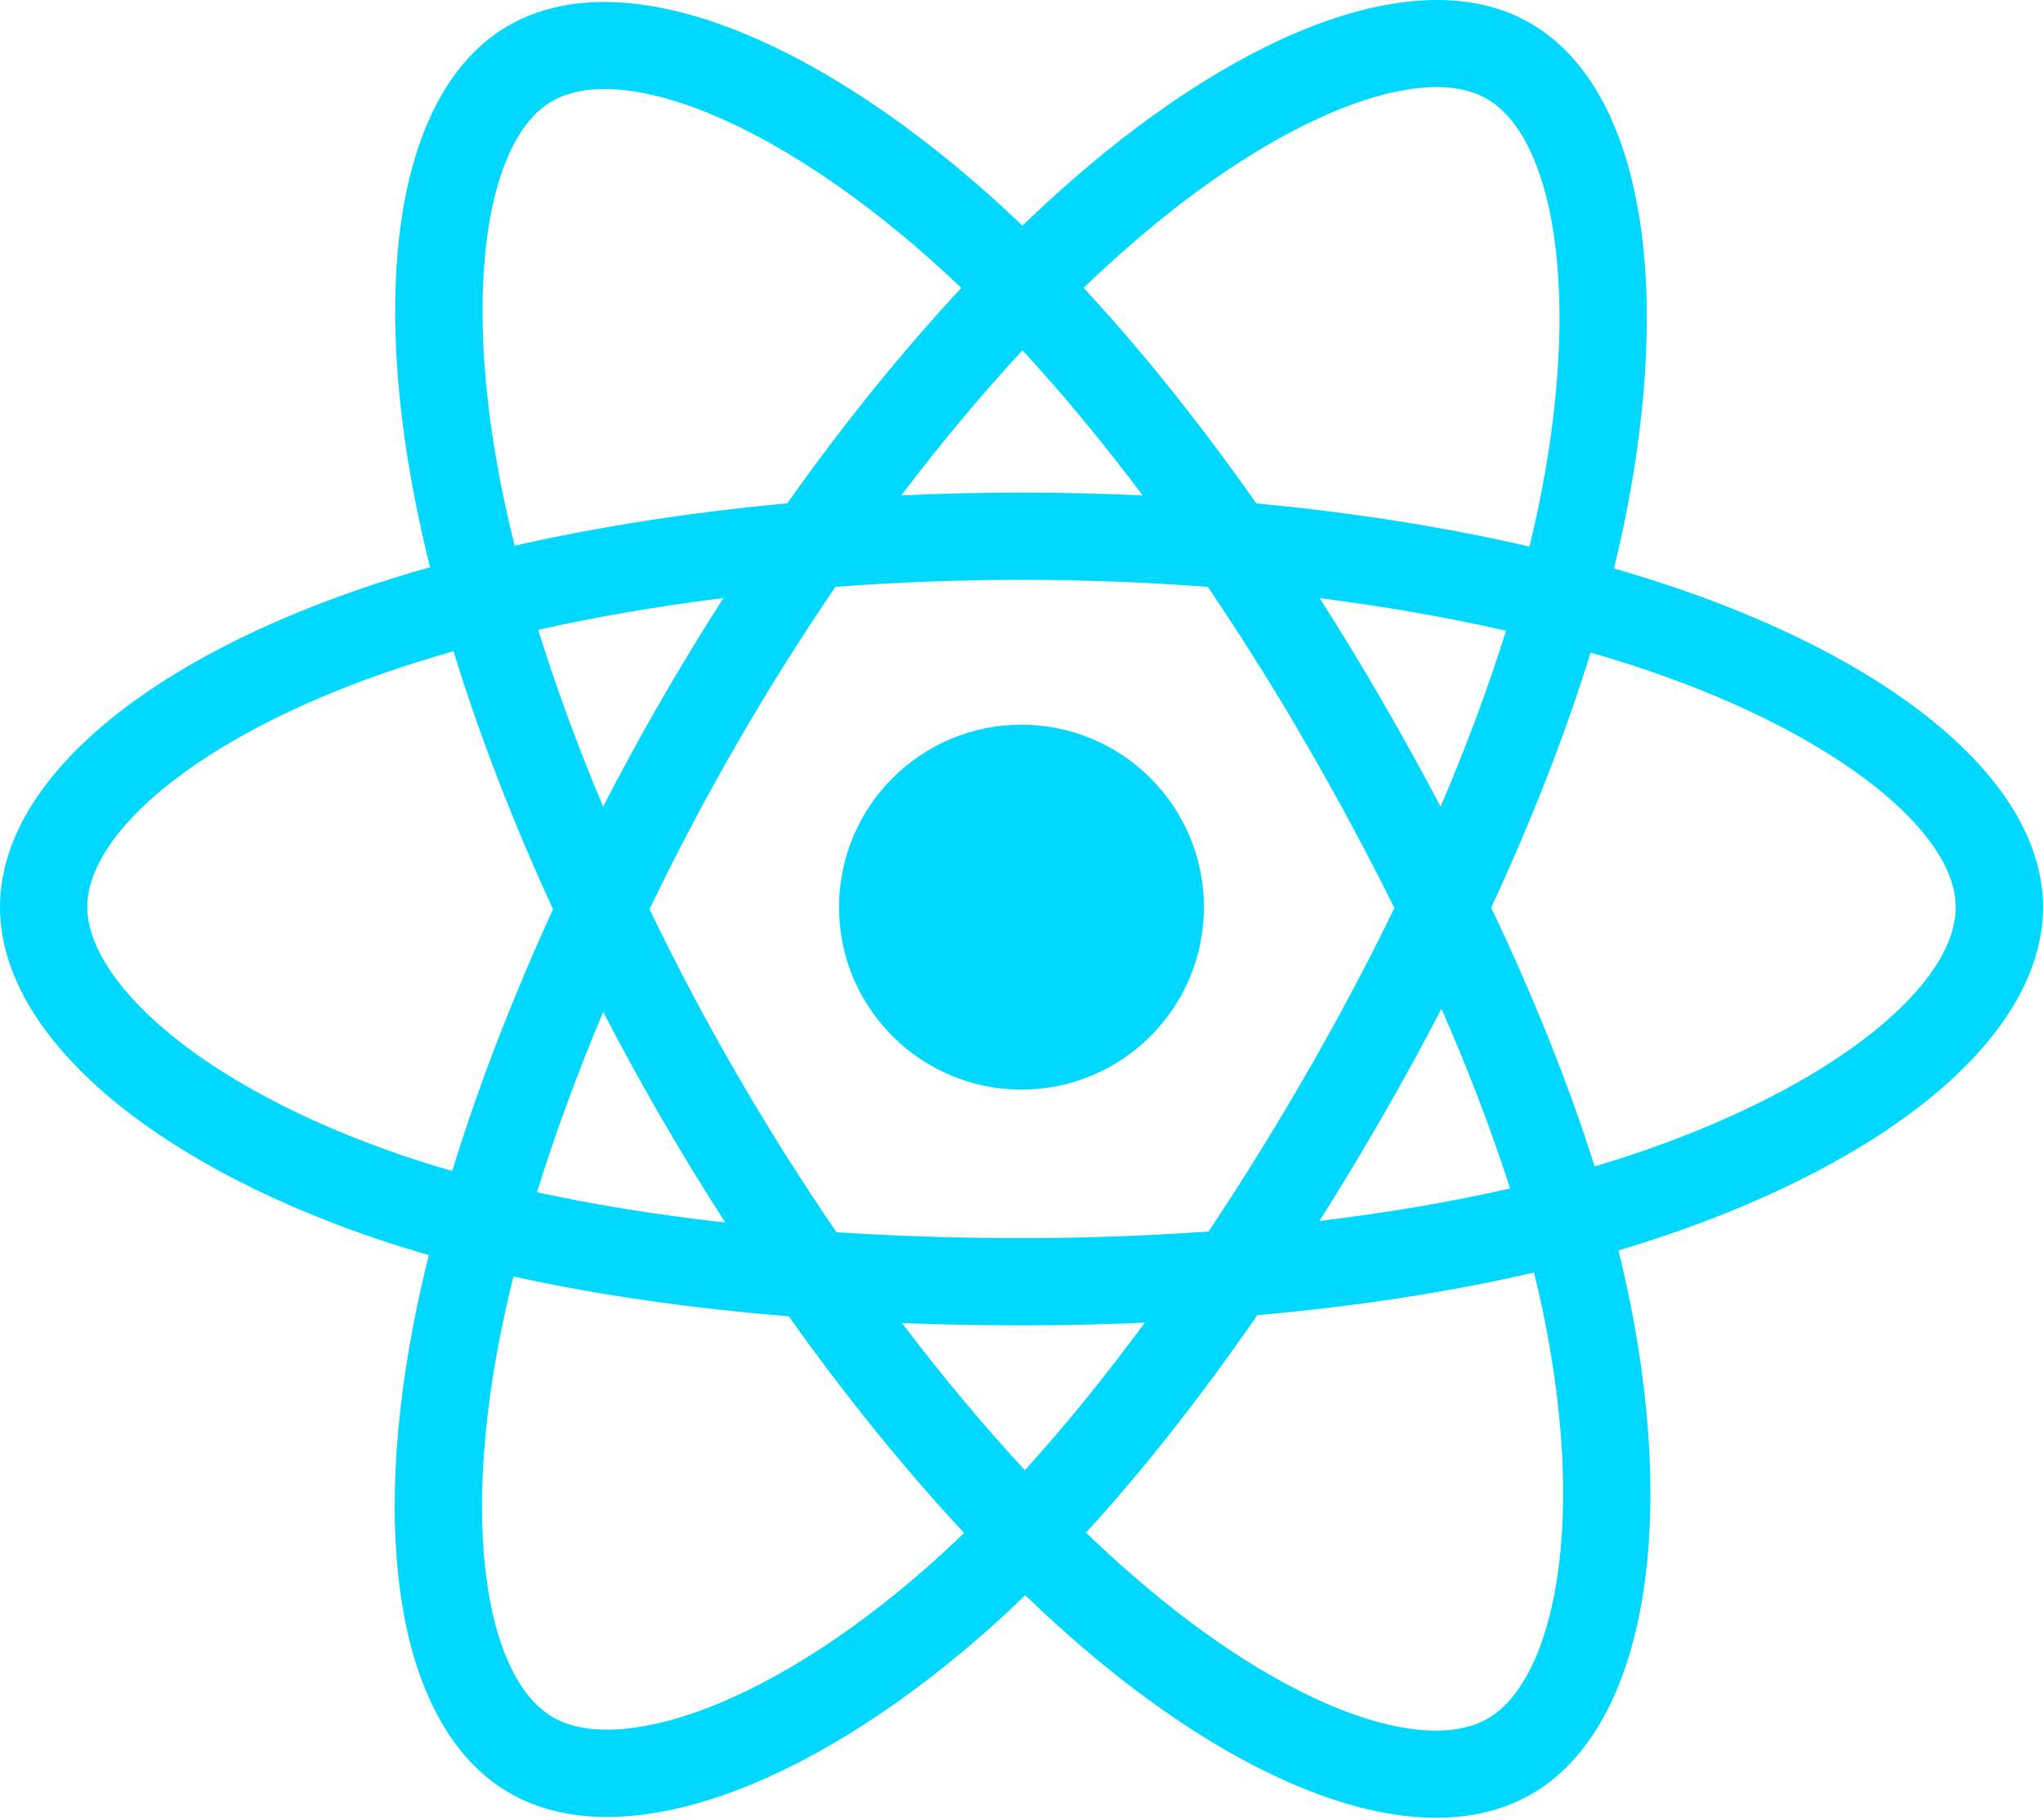
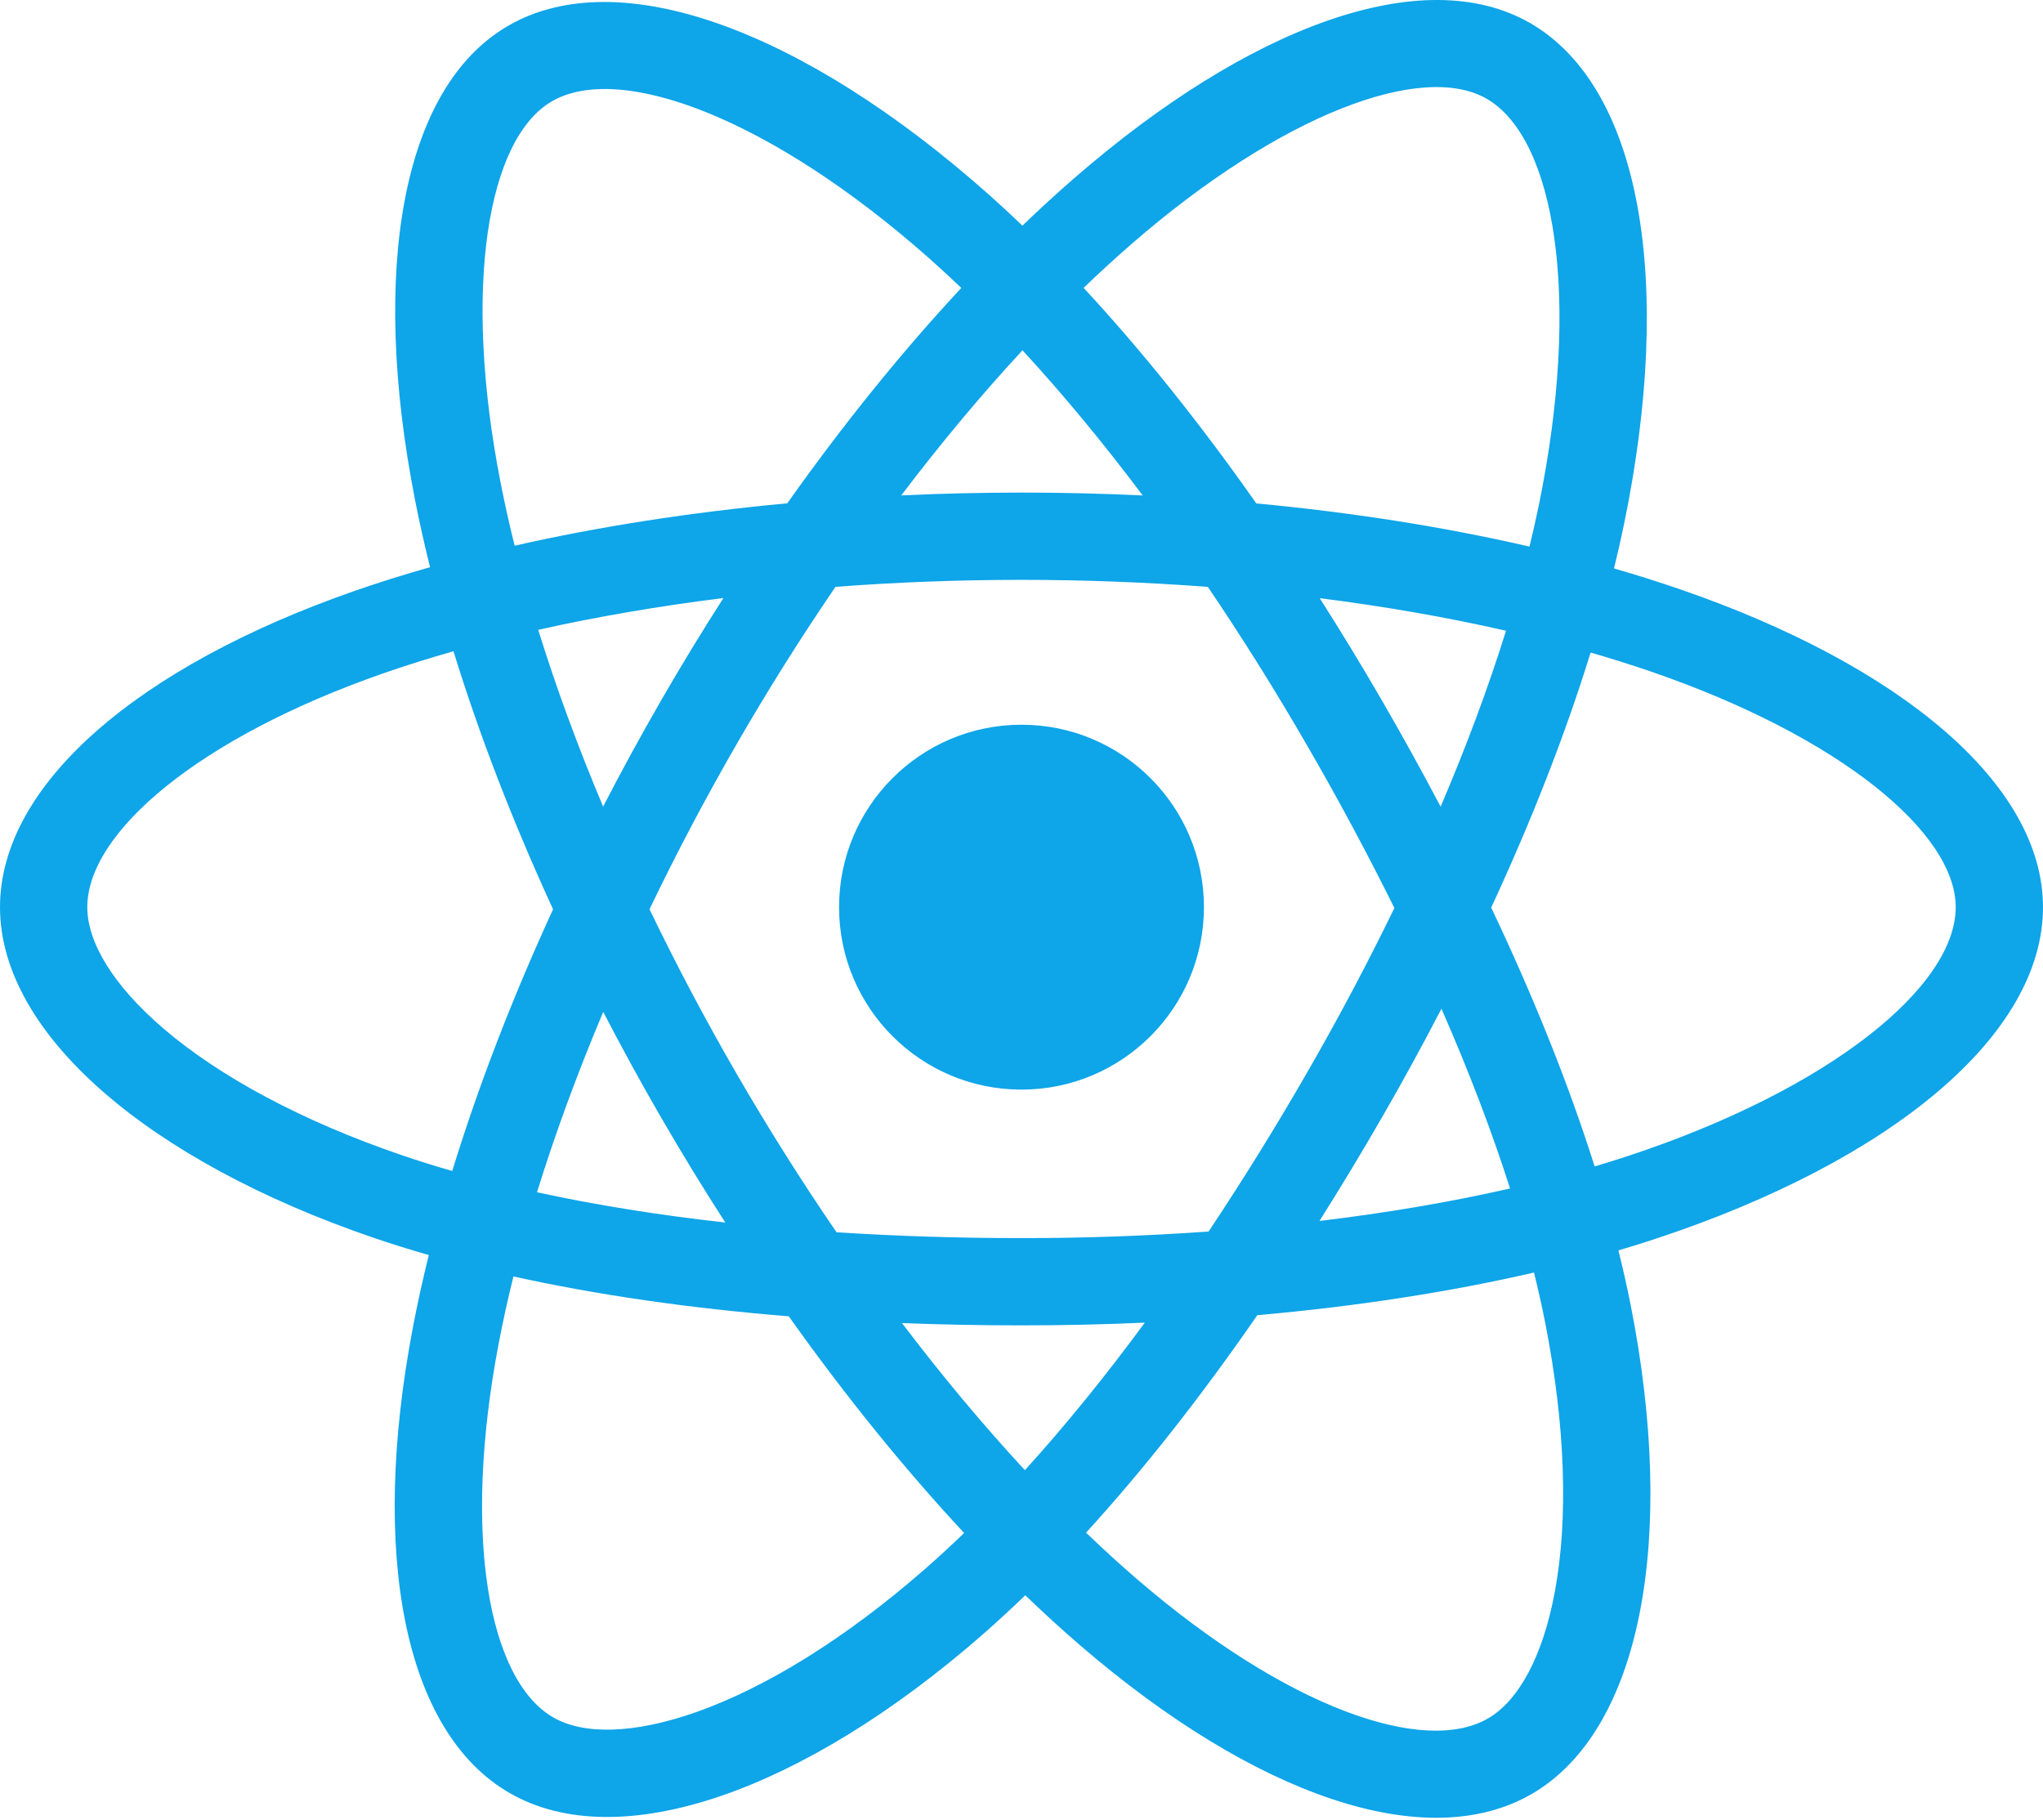
<svg xmlns="http://www.w3.org/2000/svg" aria-hidden="true" role="img" class="iconify iconify--logos" width="35.93" height="32" preserveAspectRatio="xMidYMid meet" viewBox="0 0 256 228">
-   <path fill="#00D8FF" d="M210.483 73.824a171.49 171.49 0 0 0-8.24-2.597c.465-1.9.893-3.777 1.273-5.621c6.238-30.281 2.16-54.676-11.769-62.708c-13.355-7.7-35.196.329-57.254 19.526a171.23 171.23 0 0 0-6.375 5.848a155.866 155.866 0 0 0-4.241-3.917C100.759 3.829 77.587-4.822 63.673 3.233C50.33 10.957 46.379 33.89 51.995 62.588a170.974 170.974 0 0 0 1.892 8.48c-3.28.932-6.445 1.924-9.474 2.98C17.309 83.498 0 98.307 0 113.668c0 15.865 18.582 31.778 46.812 41.427a145.52 145.52 0 0 0 6.921 2.165a167.467 167.467 0 0 0-2.01 9.138c-5.354 28.2-1.173 50.591 12.134 58.266c13.744 7.926 36.812-.22 59.273-19.855a145.567 145.567 0 0 0 5.342-4.923a168.064 168.064 0 0 0 6.92 6.314c21.758 18.722 43.246 26.282 56.54 18.586c13.731-7.949 18.194-32.003 12.4-61.268a145.016 145.016 0 0 0-1.535-6.842c1.62-.48 3.21-.974 4.76-1.488c29.348-9.723 48.443-25.443 48.443-41.52c0-15.417-17.868-30.326-45.517-39.844Zm-6.365 70.984c-1.4.463-2.836.91-4.3 1.345c-3.24-10.257-7.612-21.163-12.963-32.432c5.106-11 9.31-21.767 12.459-31.957c2.619.758 5.16 1.557 7.61 2.4c23.69 8.156 38.14 20.213 38.14 29.504c0 9.896-15.606 22.743-40.946 31.14Zm-10.514 20.834c2.562 12.94 2.927 24.64 1.23 33.787c-1.524 8.219-4.59 13.698-8.382 15.893c-8.067 4.67-25.32-1.4-43.927-17.412a156.726 156.726 0 0 1-6.437-5.87c7.214-7.889 14.423-17.06 21.459-27.246c12.376-1.098 24.068-2.894 34.671-5.345a134.17 134.17 0 0 1 1.386 6.193ZM87.276 214.515c-7.882 2.783-14.16 2.863-17.955.675c-8.075-4.657-11.432-22.636-6.853-46.752a156.923 156.923 0 0 1 1.869-8.499c10.486 2.32 22.093 3.988 34.498 4.994c7.084 9.967 14.501 19.128 21.976 27.15a134.668 134.668 0 0 1-4.877 4.492c-9.933 8.682-19.886 14.842-28.658 17.94ZM50.35 144.747c-12.483-4.267-22.792-9.812-29.858-15.863c-6.35-5.437-9.555-10.836-9.555-15.216c0-9.322 13.897-21.212 37.076-29.293c2.813-.98 5.757-1.905 8.812-2.773c3.204 10.42 7.406 21.315 12.477 32.332c-5.137 11.18-9.399 22.249-12.634 32.792a134.718 134.718 0 0 1-6.318-1.979Zm12.378-84.26c-4.811-24.587-1.616-43.134 6.425-47.789c8.564-4.958 27.502 2.111 47.463 19.835a144.318 144.318 0 0 1 3.841 3.545c-7.438 7.987-14.787 17.08-21.808 26.988c-12.04 1.116-23.565 2.908-34.161 5.309a160.342 160.342 0 0 1-1.76-7.887Zm110.427 27.268a347.8 347.8 0 0 0-7.785-12.803c8.168 1.033 15.994 2.404 23.343 4.08c-2.206 7.072-4.956 14.465-8.193 22.045a381.151 381.151 0 0 0-7.365-13.322Zm-45.032-43.861c5.044 5.465 10.096 11.566 15.065 18.186a322.04 322.04 0 0 0-30.257-.006c4.974-6.559 10.069-12.652 15.192-18.18ZM82.802 87.83a323.167 323.167 0 0 0-7.227 13.238c-3.184-7.553-5.909-14.98-8.134-22.152c7.304-1.634 15.093-2.97 23.209-3.984a321.524 321.524 0 0 0-7.848 12.897Zm8.081 65.352c-8.385-.936-16.291-2.203-23.593-3.793c2.26-7.3 5.045-14.885 8.298-22.6a321.187 321.187 0 0 0 7.257 13.246c2.594 4.48 5.28 8.868 8.038 13.147Zm37.542 31.03c-5.184-5.592-10.354-11.779-15.403-18.433c4.902.192 9.899.29 14.978.29c5.218 0 10.376-.117 15.453-.343c-4.985 6.774-10.018 12.97-15.028 18.486Zm52.198-57.817c3.422 7.8 6.306 15.345 8.596 22.52c-7.422 1.694-15.436 3.058-23.88 4.071a382.417 382.417 0 0 0 7.859-13.026a347.403 347.403 0 0 0 7.425-13.565Zm-16.898 8.101a358.557 358.557 0 0 1-12.281 19.815a329.4 329.4 0 0 1-23.444.823c-7.967 0-15.716-.248-23.178-.732a310.202 310.202 0 0 1-12.513-19.846h.001a307.41 307.41 0 0 1-10.923-20.627a310.278 310.278 0 0 1 10.89-20.637l-.001.001a307.318 307.318 0 0 1 12.413-19.761c7.613-.576 15.42-.876 23.31-.876H128c7.926 0 15.743.303 23.354.883a329.357 329.357 0 0 1 12.335 19.695a358.489 358.489 0 0 1 11.036 20.54a329.472 329.472 0 0 1-11 20.722Zm22.56-122.124c8.572 4.944 11.906 24.881 6.52 51.026c-.344 1.668-.73 3.367-1.15 5.09c-10.622-2.452-22.155-4.275-34.23-5.408c-7.034-10.017-14.323-19.124-21.64-27.008a160.789 160.789 0 0 1 5.888-5.4c18.9-16.447 36.564-22.941 44.612-18.3ZM128 90.808c12.625 0 22.86 10.235 22.86 22.86s-10.235 22.86-22.86 22.86s-22.86-10.235-22.86-22.86s10.235-22.86 22.86-22.86Z" />
+   <path fill="#0ea5e9" d="M210.483 73.824a171.49 171.49 0 0 0-8.24-2.597c.465-1.9.893-3.777 1.273-5.621c6.238-30.281 2.16-54.676-11.769-62.708c-13.355-7.7-35.196.329-57.254 19.526a171.23 171.23 0 0 0-6.375 5.848a155.866 155.866 0 0 0-4.241-3.917C100.759 3.829 77.587-4.822 63.673 3.233C50.33 10.957 46.379 33.89 51.995 62.588a170.974 170.974 0 0 0 1.892 8.48c-3.28.932-6.445 1.924-9.474 2.98C17.309 83.498 0 98.307 0 113.668c0 15.865 18.582 31.778 46.812 41.427a145.52 145.52 0 0 0 6.921 2.165a167.467 167.467 0 0 0-2.01 9.138c-5.354 28.2-1.173 50.591 12.134 58.266c13.744 7.926 36.812-.22 59.273-19.855a145.567 145.567 0 0 0 5.342-4.923a168.064 168.064 0 0 0 6.92 6.314c21.758 18.722 43.246 26.282 56.54 18.586c13.731-7.949 18.194-32.003 12.4-61.268a145.016 145.016 0 0 0-1.535-6.842c1.62-.48 3.21-.974 4.76-1.488c29.348-9.723 48.443-25.443 48.443-41.52c0-15.417-17.868-30.326-45.517-39.844Zm-6.365 70.984c-1.4.463-2.836.91-4.3 1.345c-3.24-10.257-7.612-21.163-12.963-32.432c5.106-11 9.31-21.767 12.459-31.957c2.619.758 5.16 1.557 7.61 2.4c23.69 8.156 38.14 20.213 38.14 29.504c0 9.896-15.606 22.743-40.946 31.14Zm-10.514 20.834c2.562 12.94 2.927 24.64 1.23 33.787c-1.524 8.219-4.59 13.698-8.382 15.893c-8.067 4.67-25.32-1.4-43.927-17.412a156.726 156.726 0 0 1-6.437-5.87c7.214-7.889 14.423-17.06 21.459-27.246c12.376-1.098 24.068-2.894 34.671-5.345a134.17 134.17 0 0 1 1.386 6.193ZM87.276 214.515c-7.882 2.783-14.16 2.863-17.955.675c-8.075-4.657-11.432-22.636-6.853-46.752a156.923 156.923 0 0 1 1.869-8.499c10.486 2.32 22.093 3.988 34.498 4.994c7.084 9.967 14.501 19.128 21.976 27.15a134.668 134.668 0 0 1-4.877 4.492c-9.933 8.682-19.886 14.842-28.658 17.94ZM50.35 144.747c-12.483-4.267-22.792-9.812-29.858-15.863c-6.35-5.437-9.555-10.836-9.555-15.216c0-9.322 13.897-21.212 37.076-29.293c2.813-.98 5.757-1.905 8.812-2.773c3.204 10.42 7.406 21.315 12.477 32.332c-5.137 11.18-9.399 22.249-12.634 32.792a134.718 134.718 0 0 1-6.318-1.979Zm12.378-84.26c-4.811-24.587-1.616-43.134 6.425-47.789c8.564-4.958 27.502 2.111 47.463 19.835a144.318 144.318 0 0 1 3.841 3.545c-7.438 7.987-14.787 17.08-21.808 26.988c-12.04 1.116-23.565 2.908-34.161 5.309a160.342 160.342 0 0 1-1.76-7.887Zm110.427 27.268a347.8 347.8 0 0 0-7.785-12.803c8.168 1.033 15.994 2.404 23.343 4.08c-2.206 7.072-4.956 14.465-8.193 22.045a381.151 381.151 0 0 0-7.365-13.322Zm-45.032-43.861c5.044 5.465 10.096 11.566 15.065 18.186a322.04 322.04 0 0 0-30.257-.006c4.974-6.559 10.069-12.652 15.192-18.18ZM82.802 87.83a323.167 323.167 0 0 0-7.227 13.238c-3.184-7.553-5.909-14.98-8.134-22.152c7.304-1.634 15.093-2.97 23.209-3.984a321.524 321.524 0 0 0-7.848 12.897Zm8.081 65.352c-8.385-.936-16.291-2.203-23.593-3.793c2.26-7.3 5.045-14.885 8.298-22.6a321.187 321.187 0 0 0 7.257 13.246c2.594 4.48 5.28 8.868 8.038 13.147Zm37.542 31.03c-5.184-5.592-10.354-11.779-15.403-18.433c4.902.192 9.899.29 14.978.29c5.218 0 10.376-.117 15.453-.343c-4.985 6.774-10.018 12.97-15.028 18.486Zm52.198-57.817c3.422 7.8 6.306 15.345 8.596 22.52c-7.422 1.694-15.436 3.058-23.88 4.071a382.417 382.417 0 0 0 7.859-13.026a347.403 347.403 0 0 0 7.425-13.565Zm-16.898 8.101a358.557 358.557 0 0 1-12.281 19.815a329.4 329.4 0 0 1-23.444.823c-7.967 0-15.716-.248-23.178-.732a310.202 310.202 0 0 1-12.513-19.846h.001a307.41 307.41 0 0 1-10.923-20.627a310.278 310.278 0 0 1 10.89-20.637l-.001.001a307.318 307.318 0 0 1 12.413-19.761c7.613-.576 15.42-.876 23.31-.876H128c7.926 0 15.743.303 23.354.883a329.357 329.357 0 0 1 12.335 19.695a358.489 358.489 0 0 1 11.036 20.54a329.472 329.472 0 0 1-11 20.722Zm22.56-122.124c8.572 4.944 11.906 24.881 6.52 51.026c-.344 1.668-.73 3.367-1.15 5.09c-10.622-2.452-22.155-4.275-34.23-5.408c-7.034-10.017-14.323-19.124-21.64-27.008a160.789 160.789 0 0 1 5.888-5.4c18.9-16.447 36.564-22.941 44.612-18.3ZM128 90.808c12.625 0 22.86 10.235 22.86 22.86s-10.235 22.86-22.86 22.86s-22.86-10.235-22.86-22.86s10.235-22.86 22.86-22.86Z" />
</svg>
